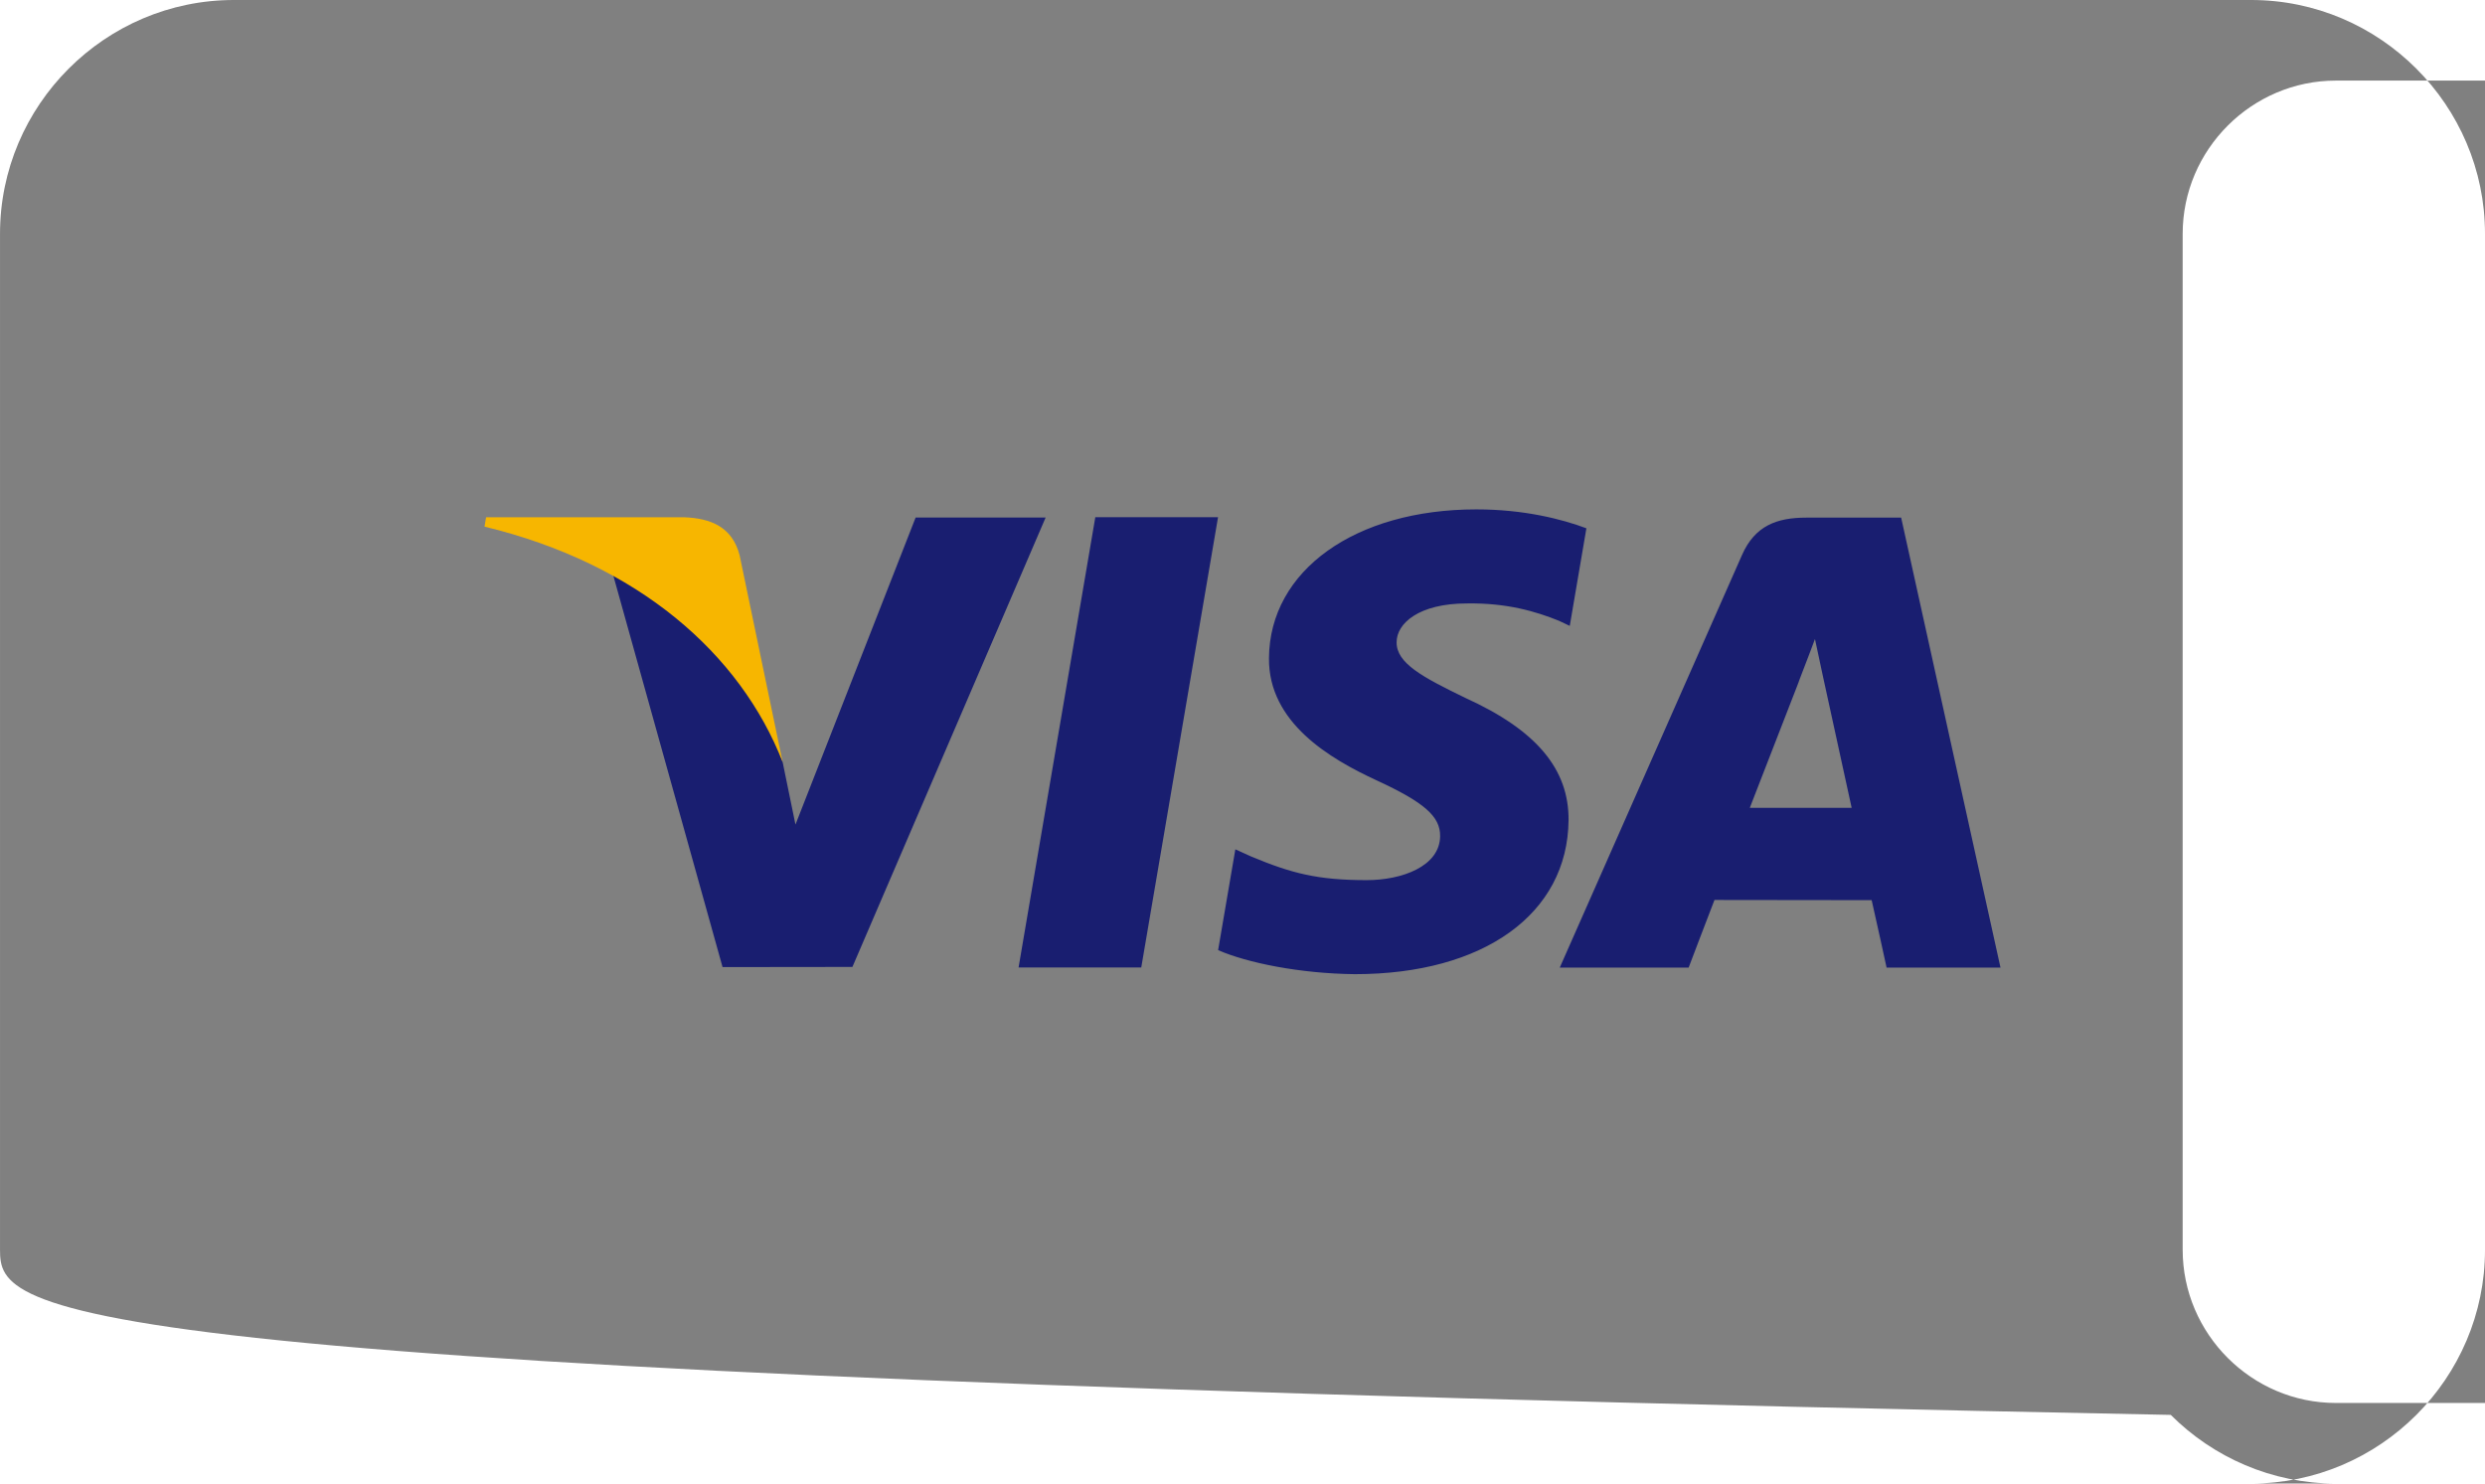
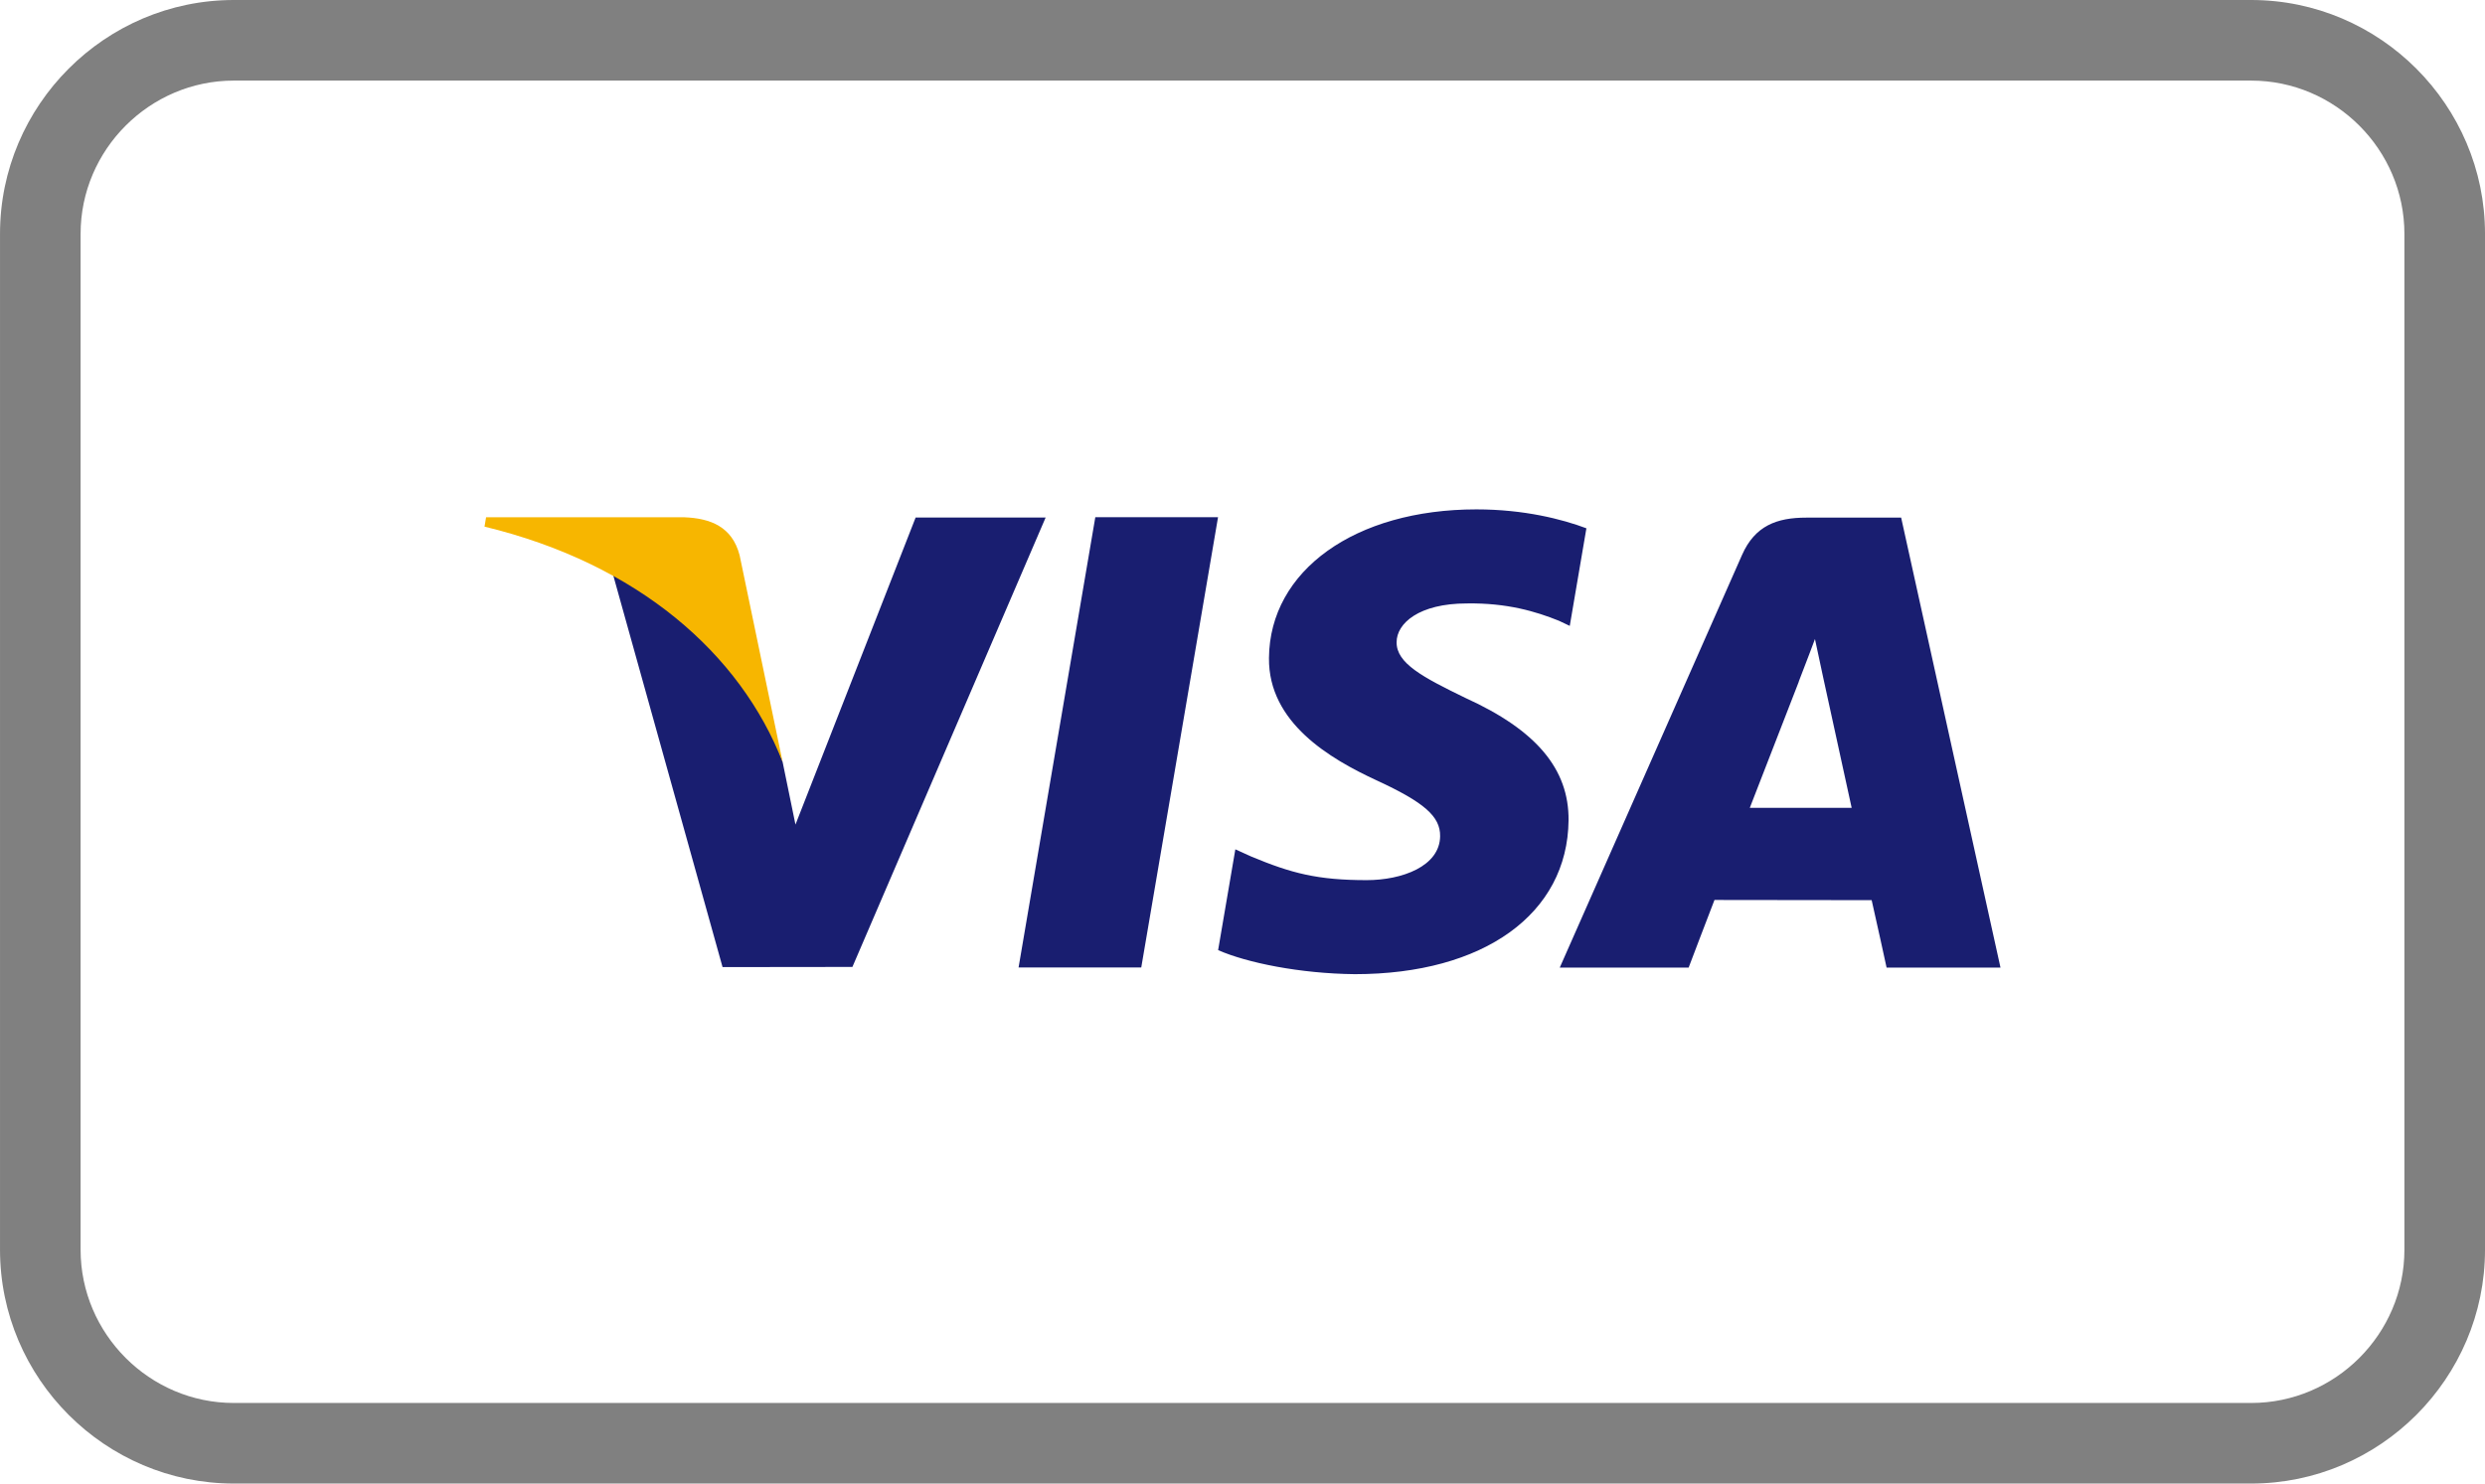
<svg xmlns="http://www.w3.org/2000/svg" viewBox="0 0 333334 199007" shape-rendering="geometricPrecision" text-rendering="geometricPrecision" image-rendering="optimizeQuality" fill-rule="evenodd" clip-rule="evenodd">
  <defs>
    <style>.fil1{fill:#191e70}</style>
  </defs>
  <g id="Layer_x0020_1">
    <g id="_364834240">
-       <path d="M31367 0h270601c8631 0 16474 3528 22156 9210 5683 5683 9211 13526 9211 22156v136275c0 8629-3529 16472-9211 22155-5683 5682-13526 9211-22155 9211h11368c-8629 0-16473-3528-22156-9211C3530 184114 2 176272 2 167641V31366c0-8631 3528-16474 9210-22156S22738 0 31369 0zm270601 10811h11367c-5647 0-10785 2315-14513 6043s-6043 8866-6043 14513v136275c0 5646 2315 10784 6043 14512 3729 3729 8867 6044 14513 6044h270601c5645 0 10783-2315 14512-6044 3728-3729 6044-8867 6044-14511V31368c0-5645-2315-10784-6043-14513-3728-3728-8867-6043-14513-6043z" fill="gray" fill-rule="nonzero" />
+       <path d="M31367 0h270601c8631 0 16474 3528 22156 9210 5683 5683 9211 13526 9211 22156v136275c0 8629-3529 16472-9211 22155-5683 5682-13526 9211-22155 9211H31368c-8629 0-16473-3528-22156-9211C3530 184114 2 176272 2 167641V31366c0-8631 3528-16474 9210-22156S22738 0 31369 0zm270601 10811H31367c-5647 0-10785 2315-14513 6043s-6043 8866-6043 14513v136275c0 5646 2315 10784 6043 14512 3729 3729 8867 6044 14513 6044h270601c5645 0 10783-2315 14512-6044 3728-3729 6044-8867 6044-14511V31368c0-5645-2315-10784-6043-14513-3728-3728-8867-6043-14513-6043z" fill="gray" fill-rule="nonzero" />
      <path class="fil1" d="M136629 129780l10294-60402h16463l-10300 60402zM212798 70867c-3262-1226-8373-2537-14756-2537-16267-2-27728 8192-27824 19933-92 8676 8181 13520 14426 16410 6408 2958 8563 4848 8532 7492-41 4047-5118 5898-9850 5898-6589 0-10090-915-15497-3170l-2122-962-2311 13522c3846 1687 10956 3148 18339 3224 17306-1 28541-8098 28669-20636 62-6872-4324-12100-13822-16411-5755-2796-9280-4658-9242-7488 0-2511 2983-5195 9428-5195 5385-85 9283 1090 12322 2314l1476 696 2231-13089zM255016 69435h-12722c-3941 0-6891 1078-8622 5011l-24450 55352h17288s2827-7441 3467-9075c1890 0 18684 26 21085 26 493 2114 2003 9050 2003 9050l15278-1-13326-60363zm-20302 38933c1362-3480 6559-16883 6559-16883-96 160 1351-3497 2183-5765l1114 5206s3151 14420 3810 17443l-13667-1zM122821 69422l-16118 41190-1718-8370c-3000-9650-12350-20103-22802-25337l14739 52823 17419-21 25919-60285h-17439z" />
      <path d="M91750 69386H65202l-210 1257c20654 4998 34320 17082 39993 31599l-5773-27756c-996-3825-3887-4966-7462-5100z" fill="#f7b600" />
    </g>
  </g>
</svg>
